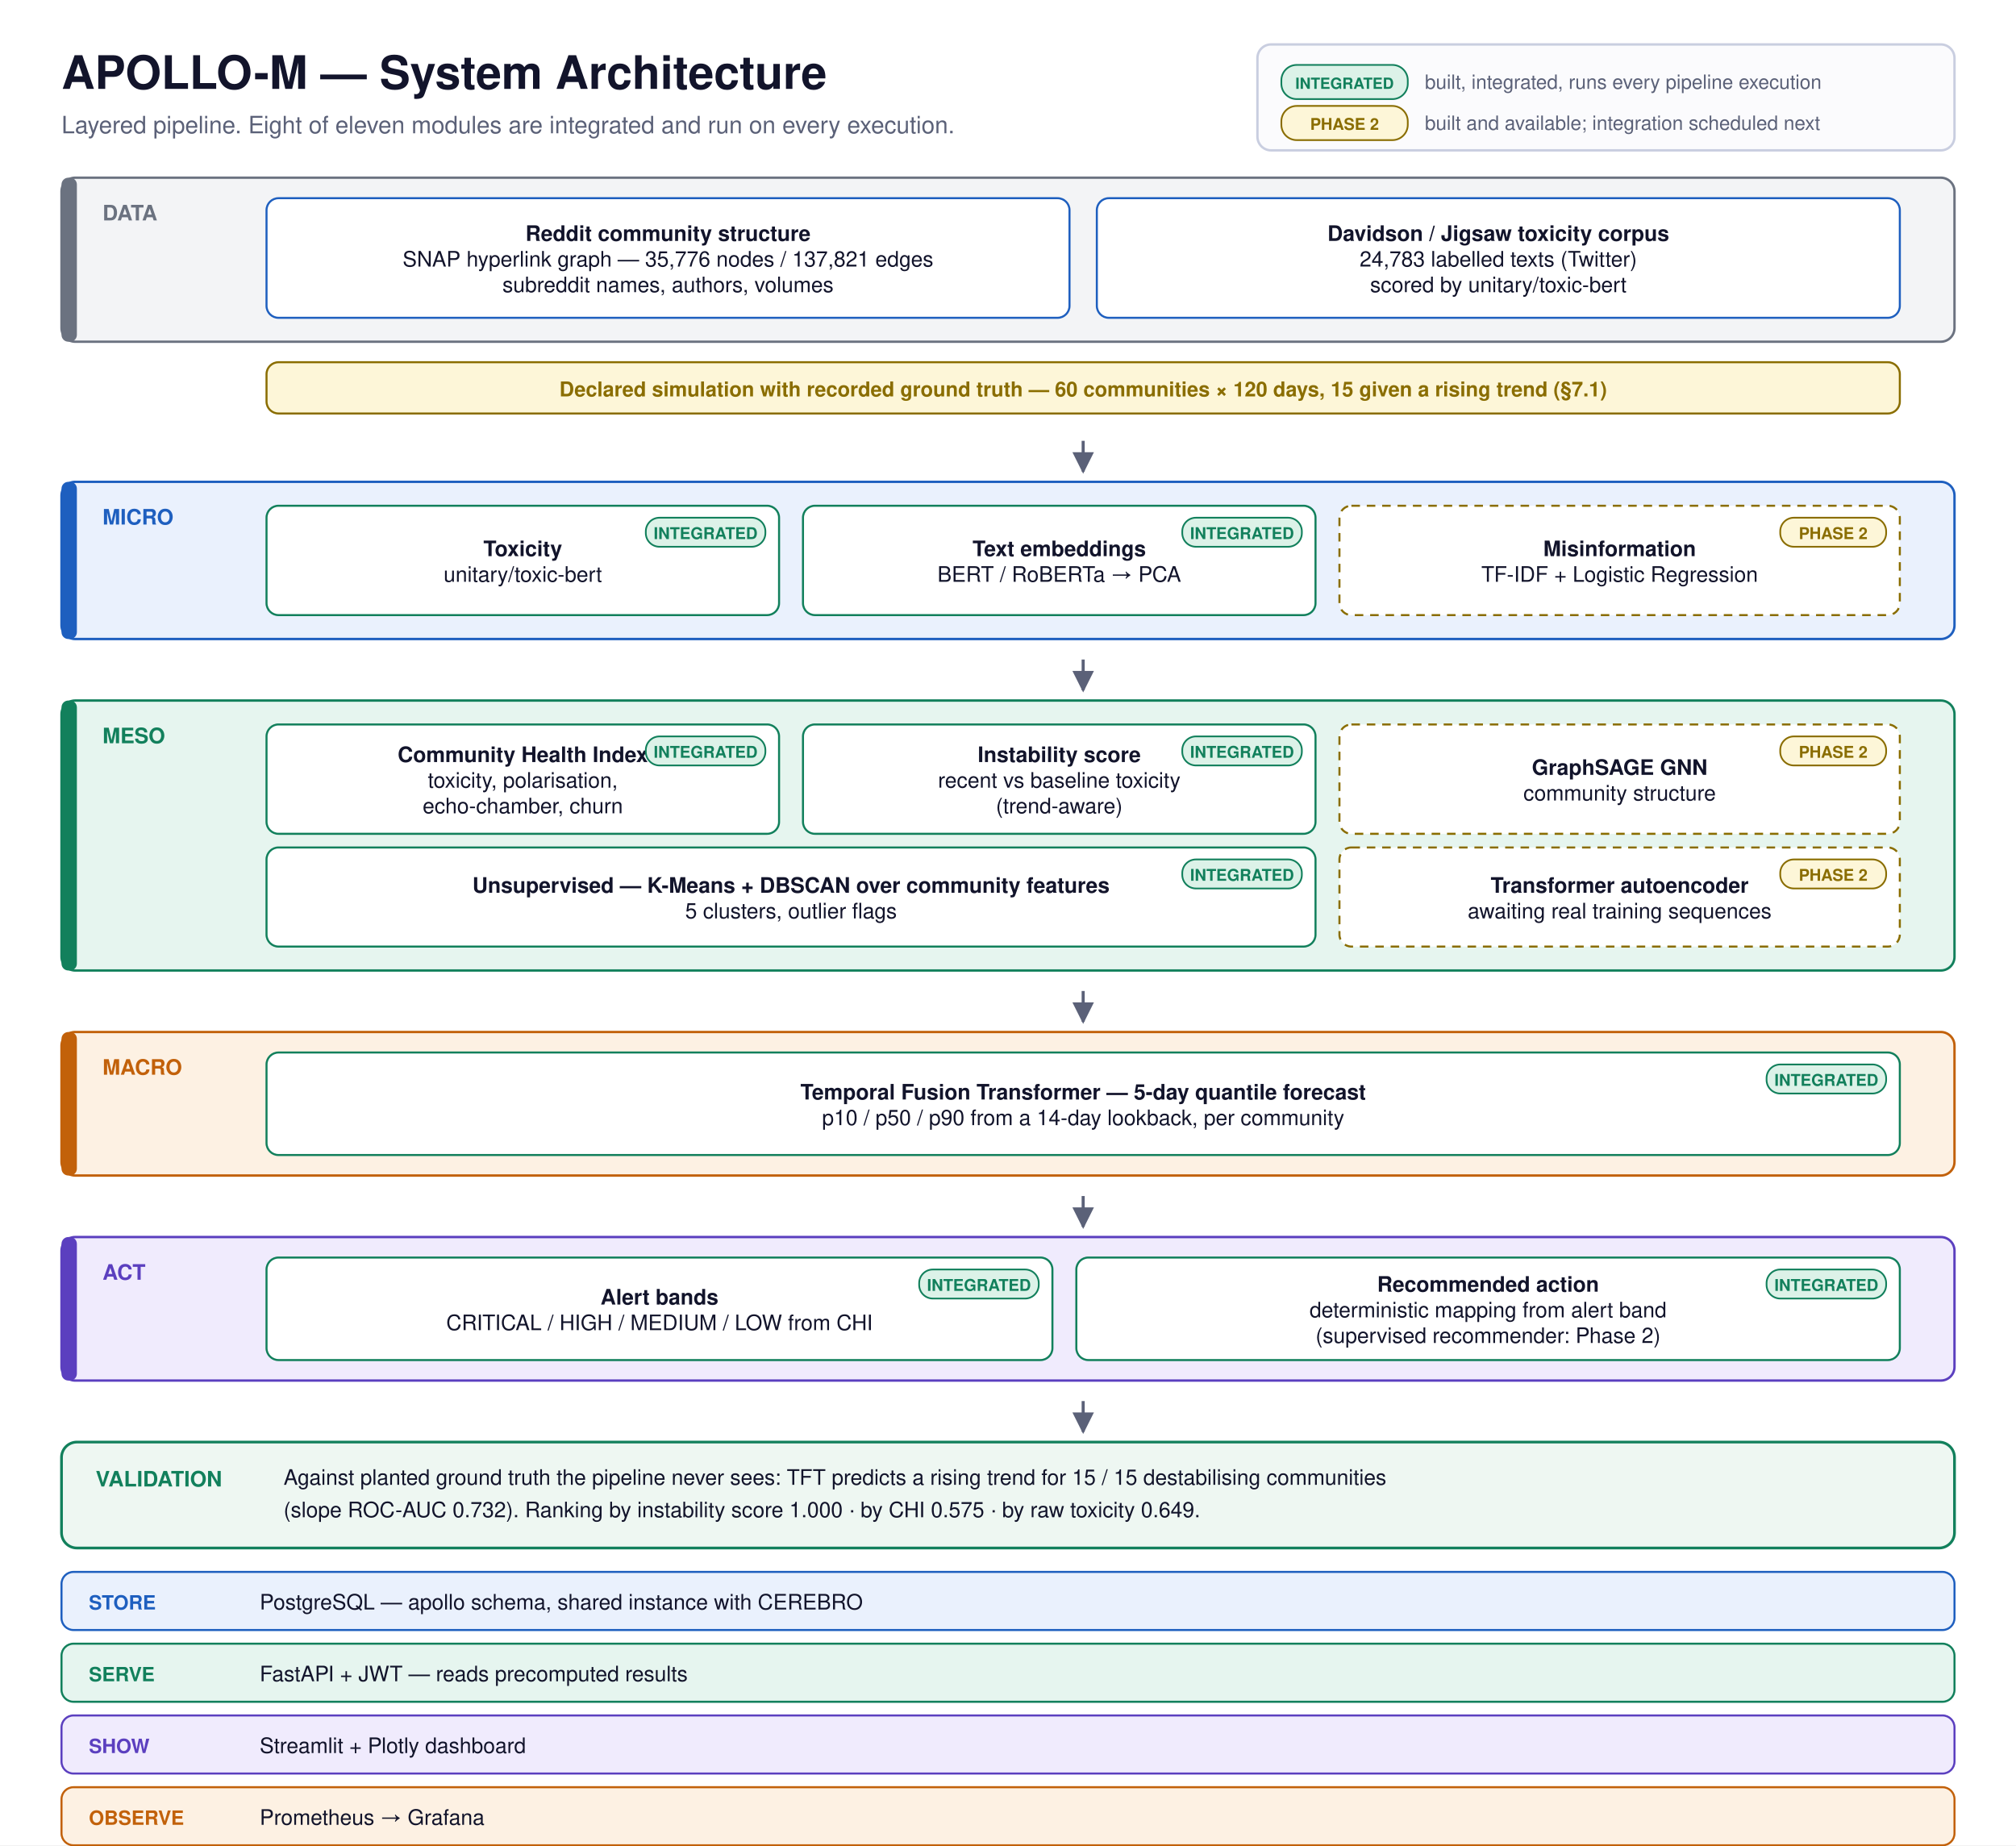
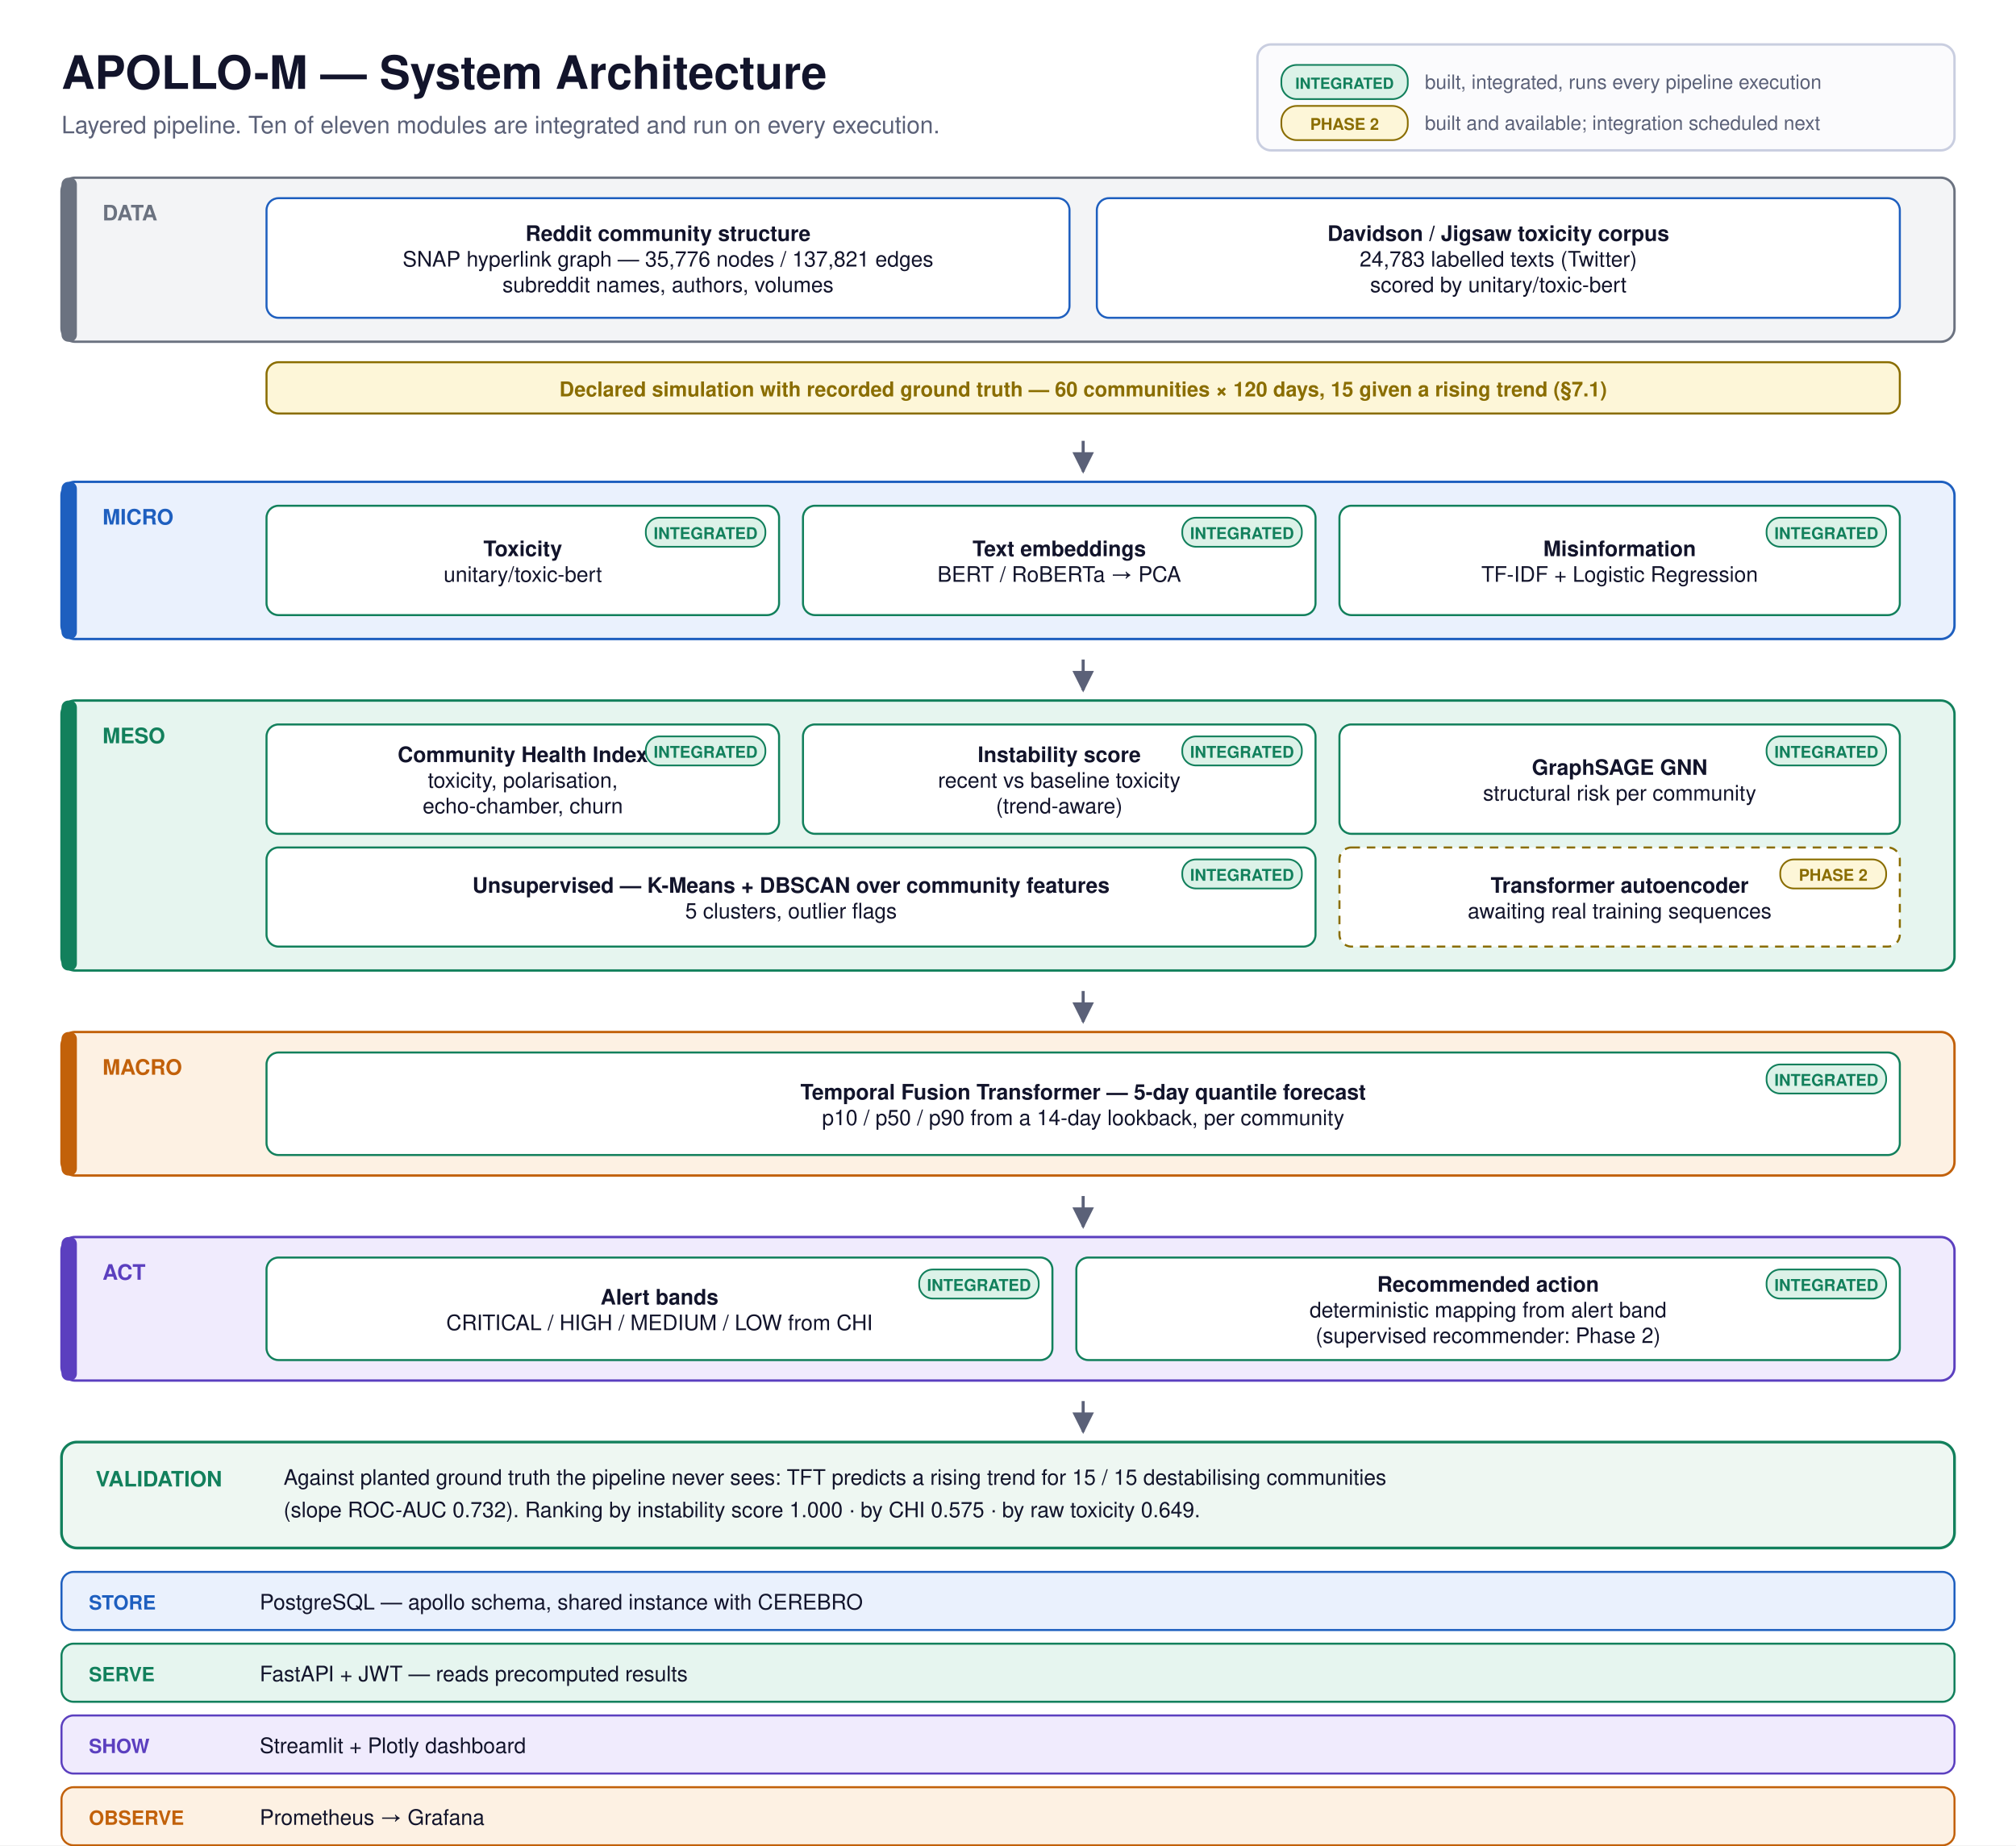
<svg xmlns="http://www.w3.org/2000/svg" width="1180" height="1080" viewBox="0 0 1180 1080" font-family="Helvetica,Arial,sans-serif">
  <defs>
    <marker id="a" viewBox="0 0 10 10" refX="9" refY="5" markerWidth="7" markerHeight="7" orient="auto-start-reverse">
      <path d="M 0 0 L 10 5 L 0 10 z" fill="#5b6178" />
    </marker>
  </defs>
  <rect width="1180" height="1080" fill="#ffffff" />
  <text x="36" y="52" font-size="27" fill="#12142b" font-weight="bold" text-anchor="start">APOLLO-M — System Architecture</text>
-   <text x="36" y="78" font-size="14" fill="#5b6178" font-weight="normal" text-anchor="start">Layered pipeline. Eight of eleven modules are integrated and run on every execution.</text>
+   <text x="36" y="78" font-size="14" fill="#5b6178" font-weight="normal" text-anchor="start">Layered pipeline. Ten of eleven modules are integrated and run on every execution.</text>
  <rect x="736" y="26" width="408" height="62" rx="8" fill="#fbfbfd" stroke="#c9cee0" stroke-width="1.4" />
  <rect x="750" y="38" width="74" height="20" rx="9" fill="#dcf2e8" stroke="#12805c" stroke-width="1" />
  <text x="787" y="52" font-size="9" fill="#12805c" font-weight="bold" text-anchor="middle">INTEGRATED</text>
  <text x="834" y="52" font-size="11.5" fill="#5b6178" font-weight="normal" text-anchor="start">built, integrated, runs every pipeline execution</text>
  <rect x="750" y="62" width="74" height="20" rx="9" fill="#fdf6d8" stroke="#8a6d00" stroke-width="1" />
  <text x="787" y="76" font-size="9.5" fill="#8a6d00" font-weight="bold" text-anchor="middle">PHASE 2</text>
  <text x="834" y="76" font-size="11.5" fill="#5b6178" font-weight="normal" text-anchor="start">built and available; integration scheduled next</text>
  <rect x="36" y="104" width="1108" height="96" rx="8" fill="#f3f4f6" stroke="#6b7280" stroke-width="1.4" />
  <rect x="36" y="104" width="9" height="96" rx="4" fill="#6b7280" />
  <text x="60" y="129" font-size="12.5" fill="#6b7280" font-weight="bold" text-anchor="start">DATA</text>
  <rect x="156" y="116" width="470" height="70" rx="7" fill="#ffffff" stroke="#1e5fbf" stroke-width="1.2" />
  <text x="391.0" y="141.0" font-size="12.5" fill="#12142b" font-weight="bold" text-anchor="middle">Reddit community structure</text>
  <text x="391.0" y="156.0" font-size="12.5" fill="#12142b" font-weight="normal" text-anchor="middle">SNAP hyperlink graph — 35,776 nodes / 137,821 edges</text>
  <text x="391.0" y="171.0" font-size="12.5" fill="#12142b" font-weight="normal" text-anchor="middle">subreddit names, authors, volumes</text>
  <rect x="642" y="116" width="470" height="70" rx="7" fill="#ffffff" stroke="#1e5fbf" stroke-width="1.2" />
  <text x="877.0" y="141.0" font-size="12.5" fill="#12142b" font-weight="bold" text-anchor="middle">Davidson / Jigsaw toxicity corpus</text>
  <text x="877.0" y="156.0" font-size="12.5" fill="#12142b" font-weight="normal" text-anchor="middle">24,783 labelled texts (Twitter)</text>
  <text x="877.0" y="171.0" font-size="12.5" fill="#12142b" font-weight="normal" text-anchor="middle">scored by unitary/toxic-bert</text>
  <rect x="156" y="212" width="956" height="30" rx="7" fill="#fdf6d8" stroke="#8a6d00" stroke-width="1.2" />
  <text x="634" y="232" font-size="12" fill="#8a6d00" font-weight="bold" text-anchor="middle">Declared simulation with recorded ground truth — 60 communities × 120 days, 15 given a rising trend (§7.1)</text>
  <line x1="634" y1="258" x2="634" y2="276" stroke="#5b6178" stroke-width="1.8" marker-end="url(#a)" />
  <rect x="36" y="282" width="1108" height="92" rx="8" fill="#eaf1fd" stroke="#1e5fbf" stroke-width="1.4" />
  <rect x="36" y="282" width="9" height="92" rx="4" fill="#1e5fbf" />
  <text x="60" y="307" font-size="12.5" fill="#1e5fbf" font-weight="bold" text-anchor="start">MICRO</text>
  <rect x="156" y="296" width="300" height="64" rx="7" fill="#ffffff" stroke="#12805c" stroke-width="1.2" />
  <text x="306.0" y="325.5" font-size="12.5" fill="#12142b" font-weight="bold" text-anchor="middle">Toxicity</text>
  <text x="306.0" y="340.5" font-size="12.5" fill="#12142b" font-weight="normal" text-anchor="middle">unitary/toxic-bert</text>
  <rect x="378" y="303" width="70" height="17" rx="8" fill="#dcf2e8" stroke="#12805c" stroke-width="1" />
  <text x="413.0" y="315.5" font-size="9.5" fill="#12805c" font-weight="bold" text-anchor="middle">INTEGRATED</text>
  <rect x="470" y="296" width="300" height="64" rx="7" fill="#ffffff" stroke="#12805c" stroke-width="1.2" />
  <text x="620.0" y="325.5" font-size="12.5" fill="#12142b" font-weight="bold" text-anchor="middle">Text embeddings</text>
  <text x="620.0" y="340.5" font-size="12.5" fill="#12142b" font-weight="normal" text-anchor="middle">BERT / RoBERTa → PCA</text>
  <rect x="692" y="303" width="70" height="17" rx="8" fill="#dcf2e8" stroke="#12805c" stroke-width="1" />
  <text x="727.0" y="315.5" font-size="9.5" fill="#12805c" font-weight="bold" text-anchor="middle">INTEGRATED</text>
-   <rect x="784" y="296" width="328" height="64" rx="7" fill="#ffffff" stroke="#8a6d00" stroke-width="1.2" stroke-dasharray="5,4" />
+   <rect x="784" y="296" width="328" height="64" rx="7" fill="#ffffff" stroke="#12805c" stroke-width="1.2" />
  <text x="948.0" y="325.5" font-size="12.5" fill="#12142b" font-weight="bold" text-anchor="middle">Misinformation</text>
  <text x="948.0" y="340.5" font-size="12.5" fill="#12142b" font-weight="normal" text-anchor="middle">TF-IDF + Logistic Regression</text>
-   <rect x="1042" y="303" width="62" height="17" rx="8" fill="#fdf6d8" stroke="#8a6d00" stroke-width="1" />
-   <text x="1073.0" y="315.5" font-size="9.5" fill="#8a6d00" font-weight="bold" text-anchor="middle">PHASE 2</text>
+   <rect x="1034" y="303" width="70" height="17" rx="8" fill="#dcf2e8" stroke="#12805c" stroke-width="1" />
+   <text x="1069.0" y="315.5" font-size="9.5" fill="#12805c" font-weight="bold" text-anchor="middle">INTEGRATED</text>
  <line x1="634" y1="386" x2="634" y2="404" stroke="#5b6178" stroke-width="1.8" marker-end="url(#a)" />
  <rect x="36" y="410" width="1108" height="158" rx="8" fill="#e6f5ef" stroke="#12805c" stroke-width="1.4" />
  <rect x="36" y="410" width="9" height="158" rx="4" fill="#12805c" />
  <text x="60" y="435" font-size="12.5" fill="#12805c" font-weight="bold" text-anchor="start">MESO</text>
  <rect x="156" y="424" width="300" height="64" rx="7" fill="#ffffff" stroke="#12805c" stroke-width="1.2" />
  <text x="306.0" y="446.0" font-size="12.5" fill="#12142b" font-weight="bold" text-anchor="middle">Community Health Index</text>
  <text x="306.0" y="461.0" font-size="12.5" fill="#12142b" font-weight="normal" text-anchor="middle">toxicity, polarisation,</text>
  <text x="306.0" y="476.0" font-size="12.5" fill="#12142b" font-weight="normal" text-anchor="middle">echo-chamber, churn</text>
  <rect x="378" y="431" width="70" height="17" rx="8" fill="#dcf2e8" stroke="#12805c" stroke-width="1" />
  <text x="413.0" y="443.5" font-size="9.5" fill="#12805c" font-weight="bold" text-anchor="middle">INTEGRATED</text>
  <rect x="470" y="424" width="300" height="64" rx="7" fill="#ffffff" stroke="#12805c" stroke-width="1.2" />
  <text x="620.0" y="446.0" font-size="12.5" fill="#12142b" font-weight="bold" text-anchor="middle">Instability score</text>
  <text x="620.0" y="461.0" font-size="12.5" fill="#12142b" font-weight="normal" text-anchor="middle">recent vs baseline toxicity</text>
  <text x="620.0" y="476.0" font-size="12.5" fill="#12142b" font-weight="normal" text-anchor="middle">(trend-aware)</text>
  <rect x="692" y="431" width="70" height="17" rx="8" fill="#dcf2e8" stroke="#12805c" stroke-width="1" />
  <text x="727.0" y="443.5" font-size="9.5" fill="#12805c" font-weight="bold" text-anchor="middle">INTEGRATED</text>
-   <rect x="784" y="424" width="328" height="64" rx="7" fill="#ffffff" stroke="#8a6d00" stroke-width="1.2" stroke-dasharray="5,4" />
+   <rect x="784" y="424" width="328" height="64" rx="7" fill="#ffffff" stroke="#12805c" stroke-width="1.2" />
  <text x="948.0" y="453.5" font-size="12.5" fill="#12142b" font-weight="bold" text-anchor="middle">GraphSAGE GNN</text>
-   <text x="948.0" y="468.5" font-size="12.5" fill="#12142b" font-weight="normal" text-anchor="middle">community structure</text>
-   <rect x="1042" y="431" width="62" height="17" rx="8" fill="#fdf6d8" stroke="#8a6d00" stroke-width="1" />
-   <text x="1073.0" y="443.5" font-size="9.5" fill="#8a6d00" font-weight="bold" text-anchor="middle">PHASE 2</text>
+   <text x="948.0" y="468.5" font-size="12.5" fill="#12142b" font-weight="normal" text-anchor="middle">structural risk per community</text>
+   <rect x="1034" y="431" width="70" height="17" rx="8" fill="#dcf2e8" stroke="#12805c" stroke-width="1" />
+   <text x="1069.0" y="443.5" font-size="9.5" fill="#12805c" font-weight="bold" text-anchor="middle">INTEGRATED</text>
  <rect x="156" y="496" width="614" height="58" rx="7" fill="#ffffff" stroke="#12805c" stroke-width="1.2" />
  <text x="463.0" y="522.5" font-size="12.5" fill="#12142b" font-weight="bold" text-anchor="middle">Unsupervised — K-Means + DBSCAN over community features</text>
  <text x="463.0" y="537.5" font-size="12.5" fill="#12142b" font-weight="normal" text-anchor="middle">5 clusters, outlier flags</text>
  <rect x="692" y="503" width="70" height="17" rx="8" fill="#dcf2e8" stroke="#12805c" stroke-width="1" />
  <text x="727.0" y="515.5" font-size="9.5" fill="#12805c" font-weight="bold" text-anchor="middle">INTEGRATED</text>
  <rect x="784" y="496" width="328" height="58" rx="7" fill="#ffffff" stroke="#8a6d00" stroke-width="1.2" stroke-dasharray="5,4" />
  <text x="948.0" y="522.5" font-size="12.5" fill="#12142b" font-weight="bold" text-anchor="middle">Transformer autoencoder</text>
  <text x="948.0" y="537.5" font-size="12.5" fill="#12142b" font-weight="normal" text-anchor="middle">awaiting real training sequences</text>
  <rect x="1042" y="503" width="62" height="17" rx="8" fill="#fdf6d8" stroke="#8a6d00" stroke-width="1" />
  <text x="1073.0" y="515.5" font-size="9.5" fill="#8a6d00" font-weight="bold" text-anchor="middle">PHASE 2</text>
  <line x1="634" y1="580" x2="634" y2="598" stroke="#5b6178" stroke-width="1.8" marker-end="url(#a)" />
  <rect x="36" y="604" width="1108" height="84" rx="8" fill="#fdf1e3" stroke="#c2610a" stroke-width="1.4" />
  <rect x="36" y="604" width="9" height="84" rx="4" fill="#c2610a" />
  <text x="60" y="629" font-size="12.5" fill="#c2610a" font-weight="bold" text-anchor="start">MACRO</text>
  <rect x="156" y="616" width="956" height="60" rx="7" fill="#ffffff" stroke="#12805c" stroke-width="1.2" />
  <text x="634.0" y="643.5" font-size="12.5" fill="#12142b" font-weight="bold" text-anchor="middle">Temporal Fusion Transformer — 5-day quantile forecast</text>
  <text x="634.0" y="658.5" font-size="12.5" fill="#12142b" font-weight="normal" text-anchor="middle">p10 / p50 / p90 from a 14-day lookback, per community</text>
  <rect x="1034" y="623" width="70" height="17" rx="8" fill="#dcf2e8" stroke="#12805c" stroke-width="1" />
  <text x="1069.0" y="635.5" font-size="9.5" fill="#12805c" font-weight="bold" text-anchor="middle">INTEGRATED</text>
  <line x1="634" y1="700" x2="634" y2="718" stroke="#5b6178" stroke-width="1.8" marker-end="url(#a)" />
  <rect x="36" y="724" width="1108" height="84" rx="8" fill="#f0ebfd" stroke="#5b3fbf" stroke-width="1.4" />
  <rect x="36" y="724" width="9" height="84" rx="4" fill="#5b3fbf" />
  <text x="60" y="749" font-size="12.5" fill="#5b3fbf" font-weight="bold" text-anchor="start">ACT</text>
  <rect x="156" y="736" width="460" height="60" rx="7" fill="#ffffff" stroke="#12805c" stroke-width="1.2" />
  <text x="386.0" y="763.5" font-size="12.5" fill="#12142b" font-weight="bold" text-anchor="middle">Alert bands</text>
  <text x="386.0" y="778.5" font-size="12.5" fill="#12142b" font-weight="normal" text-anchor="middle">CRITICAL / HIGH / MEDIUM / LOW from CHI</text>
  <rect x="538" y="743" width="70" height="17" rx="8" fill="#dcf2e8" stroke="#12805c" stroke-width="1" />
  <text x="573.0" y="755.5" font-size="9.5" fill="#12805c" font-weight="bold" text-anchor="middle">INTEGRATED</text>
  <rect x="630" y="736" width="482" height="60" rx="7" fill="#ffffff" stroke="#12805c" stroke-width="1.2" />
  <text x="871.0" y="756.0" font-size="12.5" fill="#12142b" font-weight="bold" text-anchor="middle">Recommended action</text>
  <text x="871.0" y="771.0" font-size="12.5" fill="#12142b" font-weight="normal" text-anchor="middle">deterministic mapping from alert band</text>
  <text x="871.0" y="786.0" font-size="12.5" fill="#12142b" font-weight="normal" text-anchor="middle">(supervised recommender: Phase 2)</text>
  <rect x="1034" y="743" width="70" height="17" rx="8" fill="#dcf2e8" stroke="#12805c" stroke-width="1" />
  <text x="1069.0" y="755.5" font-size="9.5" fill="#12805c" font-weight="bold" text-anchor="middle">INTEGRATED</text>
  <line x1="634" y1="820" x2="634" y2="838" stroke="#5b6178" stroke-width="1.8" marker-end="url(#a)" />
  <rect x="36" y="844" width="1108" height="62" rx="9" fill="#eef7f2" stroke="#12805c" stroke-width="1.6" />
  <text x="56" y="870" font-size="12.5" fill="#12805c" font-weight="bold" text-anchor="start">VALIDATION</text>
  <text x="166" y="869" font-size="12.5" fill="#12142b" font-weight="normal" text-anchor="start">Against planted ground truth the pipeline never sees:  TFT predicts a rising trend for 15 / 15 destabilising communities</text>
  <text x="166" y="888" font-size="12.5" fill="#12142b" font-weight="normal" text-anchor="start">(slope ROC-AUC 0.732).  Ranking by instability score 1.000 · by CHI 0.575 · by raw toxicity 0.649.</text>
  <rect x="36" y="920" width="1108" height="34" rx="7" fill="#eaf1fd" stroke="#1e5fbf" stroke-width="1.2" />
  <text x="52" y="942" font-size="11.5" fill="#1e5fbf" font-weight="bold" text-anchor="start">STORE</text>
  <text x="152" y="942" font-size="12.5" fill="#12142b" font-weight="normal" text-anchor="start">PostgreSQL — apollo schema, shared instance with CEREBRO</text>
  <rect x="36" y="962" width="1108" height="34" rx="7" fill="#e6f5ef" stroke="#12805c" stroke-width="1.2" />
  <text x="52" y="984" font-size="11.5" fill="#12805c" font-weight="bold" text-anchor="start">SERVE</text>
  <text x="152" y="984" font-size="12.5" fill="#12142b" font-weight="normal" text-anchor="start">FastAPI + JWT — reads precomputed results</text>
  <rect x="36" y="1004" width="1108" height="34" rx="7" fill="#f0ebfd" stroke="#5b3fbf" stroke-width="1.2" />
  <text x="52" y="1026" font-size="11.5" fill="#5b3fbf" font-weight="bold" text-anchor="start">SHOW</text>
  <text x="152" y="1026" font-size="12.5" fill="#12142b" font-weight="normal" text-anchor="start">Streamlit + Plotly dashboard</text>
  <rect x="36" y="1046" width="1108" height="34" rx="7" fill="#fdf1e3" stroke="#c2610a" stroke-width="1.2" />
  <text x="52" y="1068" font-size="11.5" fill="#c2610a" font-weight="bold" text-anchor="start">OBSERVE</text>
  <text x="152" y="1068" font-size="12.5" fill="#12142b" font-weight="normal" text-anchor="start">Prometheus → Grafana</text>
</svg>
